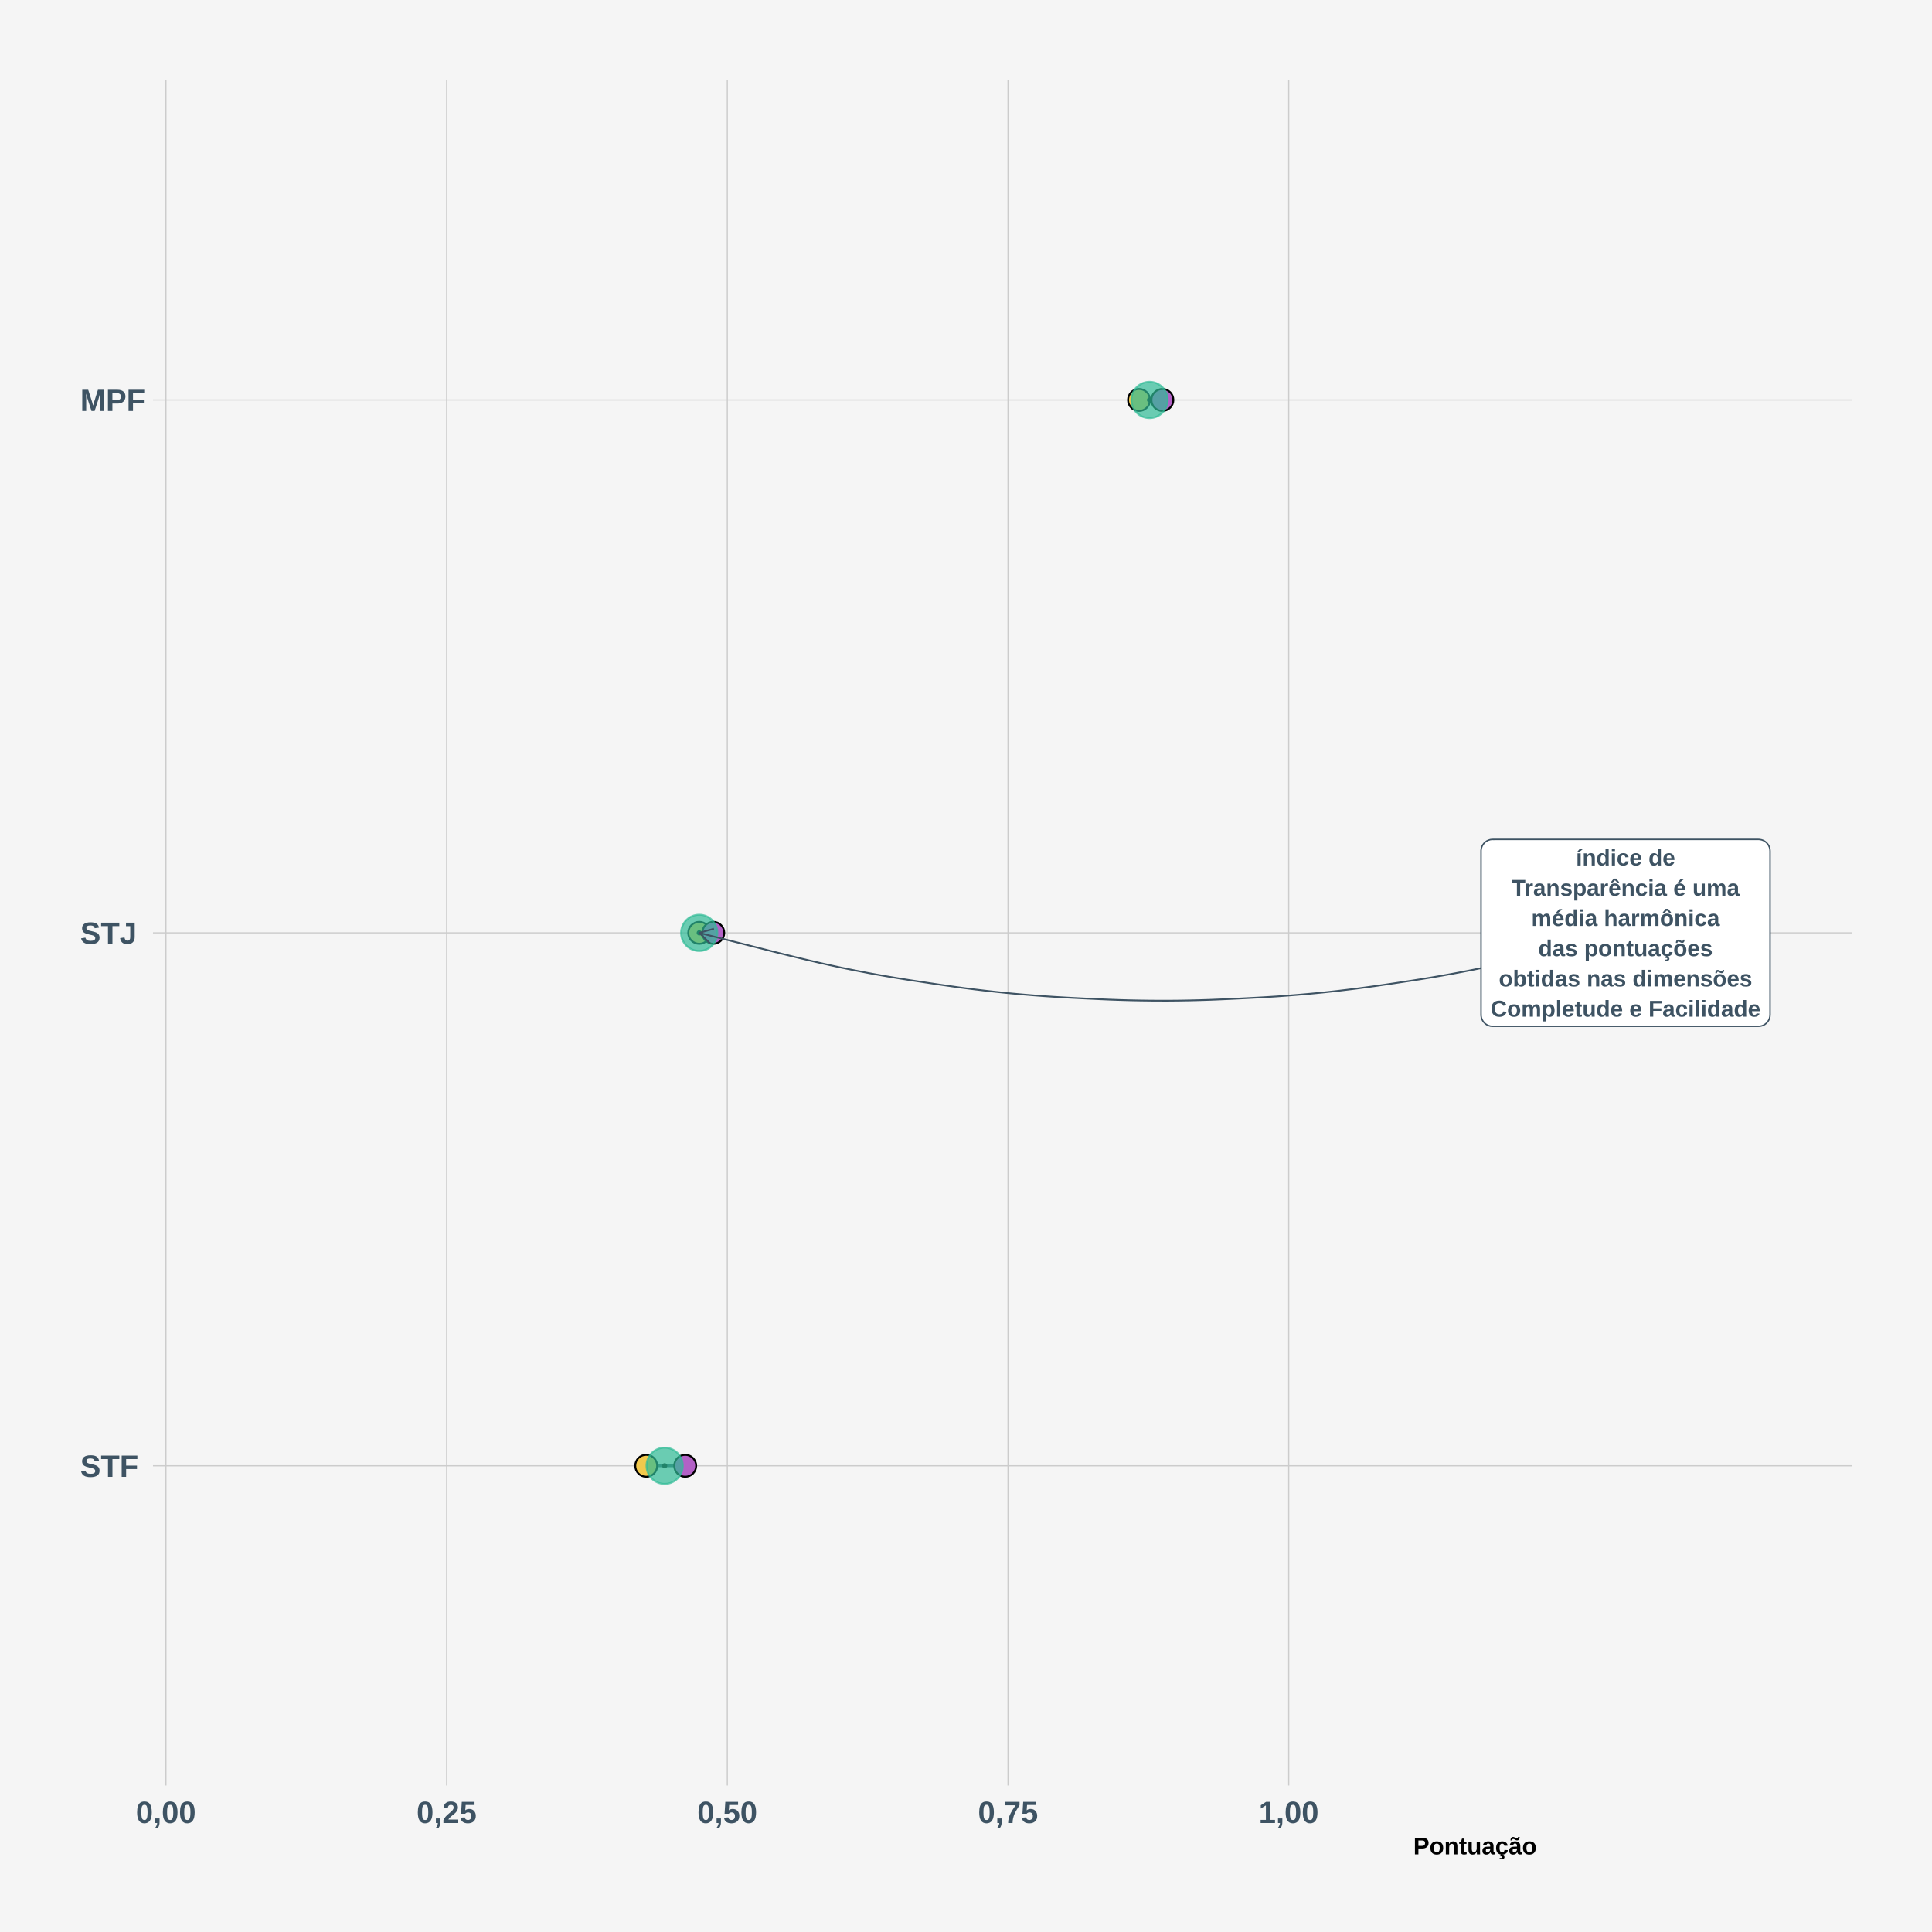
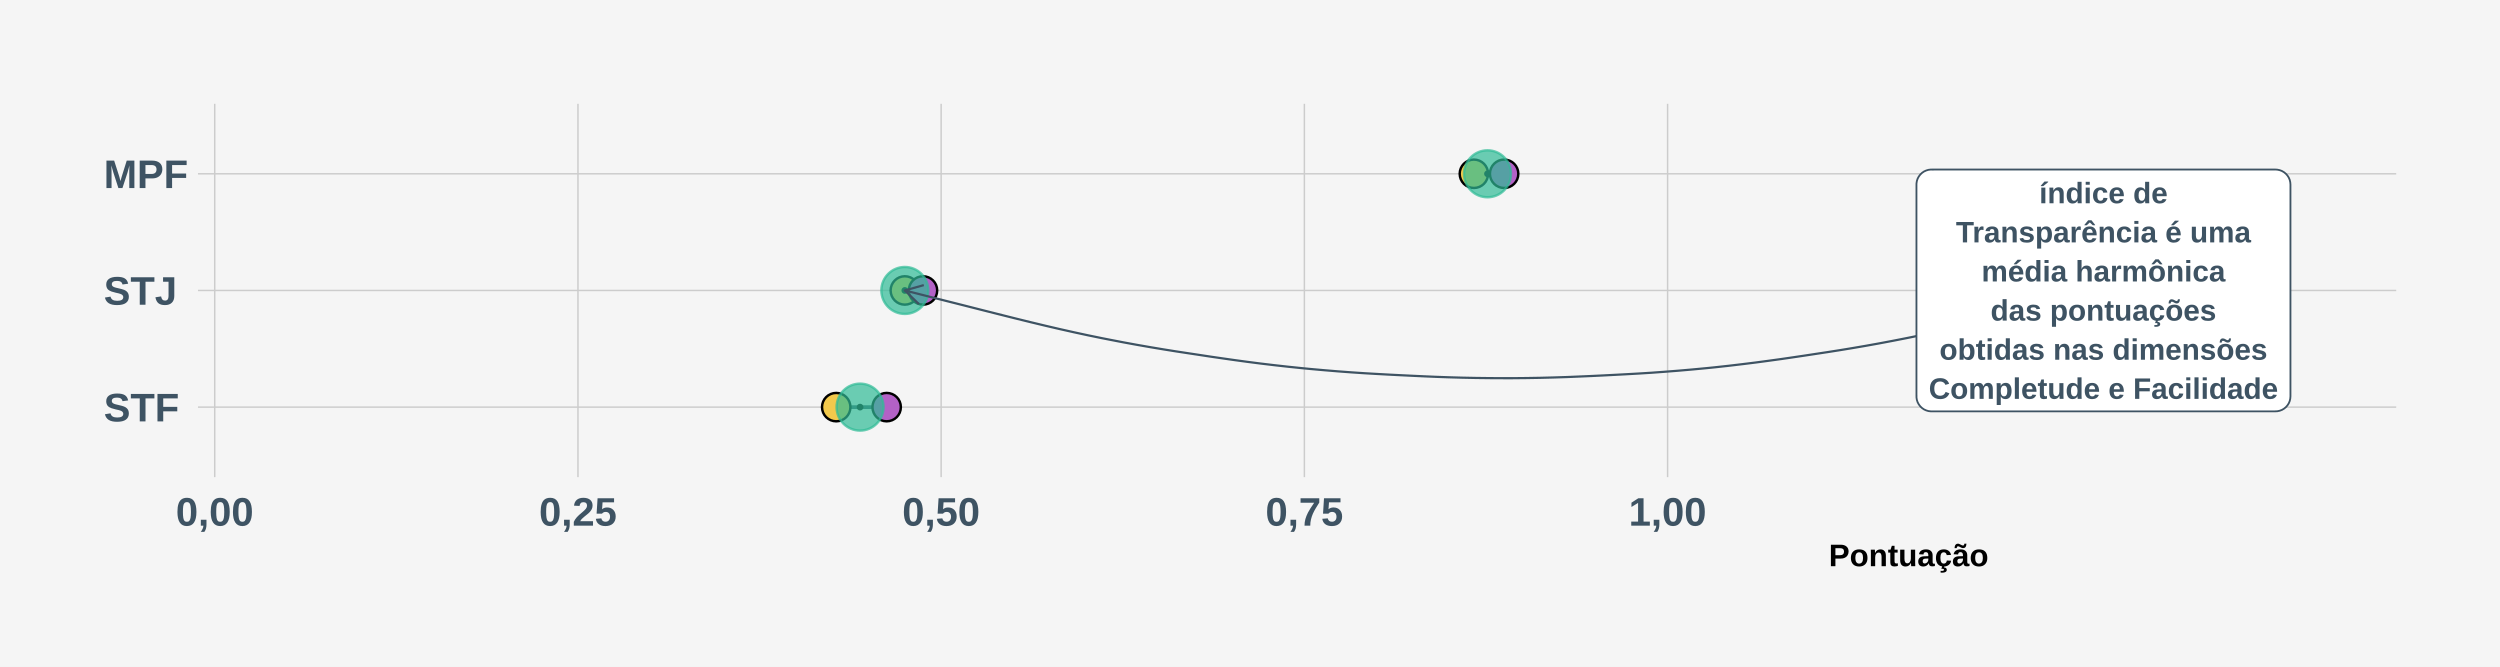
- <svg xmlns="http://www.w3.org/2000/svg" class="svglite" width="720.00pt" height="720.00pt" viewBox="0 0 720.00 720.00">
+ <svg xmlns="http://www.w3.org/2000/svg" class="svglite" width="720.00pt" height="192.00pt" viewBox="0 0 720.00 192.00">
  <defs>
    <style type="text/css">
    .svglite line, .svglite polyline, .svglite polygon, .svglite path, .svglite rect, .svglite circle {
      fill: none;
      stroke: #000000;
      stroke-linecap: round;
      stroke-linejoin: round;
      stroke-miterlimit: 10.00;
    }
    .svglite text {
      white-space: pre;
    }
  </style>
  </defs>
  <rect width="100%" height="100%" style="stroke: none; fill: #F5F5F5;" />
  <defs>
-     <clipPath id="cpMC4wMHw3MjAuMDB8MC4wMHw3MjAuMDA=">
-       <rect x="0.00" y="0.00" width="720.00" height="720.00" />
+     <clipPath id="cpMC4wMHw3MjAuMDB8MC4wMHwxOTIuMDA=">
+       <rect x="0.00" y="0.00" width="720.00" height="192.00" />
    </clipPath>
  </defs>
-   <g clip-path="url(#cpMC4wMHw3MjAuMDB8MC4wMHw3MjAuMDA=)">
-     <rect x="0.00" y="0.00" width="720.00" height="720.00" style="stroke-width: 1.12; stroke: none; fill: #F5F5F5;" />
+   <g clip-path="url(#cpMC4wMHw3MjAuMDB8MC4wMHwxOTIuMDA=)">
+     <rect x="0.00" y="0.00" width="720.00" height="192.00" style="stroke-width: 1.12; stroke: none; fill: #F5F5F5;" />
  </g>
  <defs>
-     <clipPath id="cpNTcuMDJ8NjkwLjExfDI5Ljg5fDY2NS40MQ==">
-       <rect x="57.02" y="29.89" width="633.09" height="635.52" />
+     <clipPath id="cpNTcuMDJ8NjkwLjExfDI5Ljg5fDEzNy40MQ==">
+       <rect x="57.02" y="29.89" width="633.09" height="107.52" />
    </clipPath>
  </defs>
-   <g clip-path="url(#cpNTcuMDJ8NjkwLjExfDI5Ljg5fDY2NS40MQ==)">
-     <polyline points="57.02,546.25 690.11,546.25 " style="stroke-width: 0.43; stroke: #CCCCCC; stroke-linecap: butt;" />
-     <polyline points="57.02,347.65 690.11,347.65 " style="stroke-width: 0.43; stroke: #CCCCCC; stroke-linecap: butt;" />
-     <polyline points="57.02,149.05 690.11,149.05 " style="stroke-width: 0.43; stroke: #CCCCCC; stroke-linecap: butt;" />
-     <polyline points="61.84,665.41 61.84,29.89 " style="stroke-width: 0.43; stroke: #CCCCCC; stroke-linecap: butt;" />
-     <polyline points="166.45,665.41 166.45,29.89 " style="stroke-width: 0.43; stroke: #CCCCCC; stroke-linecap: butt;" />
-     <polyline points="271.05,665.41 271.05,29.89 " style="stroke-width: 0.43; stroke: #CCCCCC; stroke-linecap: butt;" />
-     <polyline points="375.66,665.41 375.66,29.89 " style="stroke-width: 0.43; stroke: #CCCCCC; stroke-linecap: butt;" />
-     <polyline points="480.27,665.41 480.27,29.89 " style="stroke-width: 0.43; stroke: #CCCCCC; stroke-linecap: butt;" />
-     <polyline points="240.83,546.25 247.70,546.25 255.36,546.25 " style="stroke-width: 1.07; stroke: #3E5363; stroke-linecap: butt;" />
-     <polyline points="260.59,347.65 260.59,347.65 265.82,347.65 " style="stroke-width: 1.07; stroke: #3E5363; stroke-linecap: butt;" />
-     <polyline points="424.48,149.05 428.40,149.05 433.19,149.05 " style="stroke-width: 1.07; stroke: #3E5363; stroke-linecap: butt;" />
-     <circle cx="424.48" cy="149.05" r="4.09" style="stroke-width: 0.71; fill: #F2C94C;" />
-     <circle cx="433.19" cy="149.05" r="4.09" style="stroke-width: 0.71; fill: #B361C6;" />
-     <circle cx="240.83" cy="546.25" r="4.09" style="stroke-width: 0.71; fill: #F2C94C;" />
-     <circle cx="255.36" cy="546.25" r="4.09" style="stroke-width: 0.71; fill: #B361C6;" />
-     <circle cx="260.59" cy="347.65" r="4.09" style="stroke-width: 0.71; fill: #F2C94C;" />
-     <circle cx="265.82" cy="347.65" r="4.09" style="stroke-width: 0.71; fill: #B361C6;" />
-     <circle cx="428.40" cy="149.05" r="0.62" style="stroke-width: 0.71; fill: #000000;" />
-     <circle cx="247.70" cy="546.25" r="0.62" style="stroke-width: 0.71; fill: #000000;" />
-     <circle cx="260.59" cy="347.65" r="0.62" style="stroke-width: 0.71; fill: #000000;" />
-     <circle cx="428.40" cy="149.05" r="6.76" style="stroke-width: 0.71; stroke: #2FBB96; stroke-opacity: 0.70; fill: #2FBB96; fill-opacity: 0.70;" />
-     <circle cx="247.70" cy="546.25" r="6.76" style="stroke-width: 0.71; stroke: #2FBB96; stroke-opacity: 0.70; fill: #2FBB96; fill-opacity: 0.70;" />
-     <circle cx="260.59" cy="347.65" r="6.76" style="stroke-width: 0.71; stroke: #2FBB96; stroke-opacity: 0.70; fill: #2FBB96; fill-opacity: 0.70;" />
-     <polyline points="605.79,347.65 605.69,347.68 604.99,347.85 603.31,348.28 600.48,349.00 596.61,349.98 591.96,351.15 586.92,352.43 581.84,353.72 576.94,354.96 572.26,356.13 567.80,357.22 563.55,358.23 559.44,359.17 555.43,360.06 551.45,360.90 549.09,361.38 545.11,362.16 541.14,362.91 537.25,363.61 533.46,364.26 529.82,364.86 526.32,365.41 522.96,365.92 519.68,366.42 516.37,366.91 512.95,367.41 509.38,367.90 505.66,368.40 501.79,368.88 497.83,369.35 493.80,369.79 491.43,370.03 487.39,370.41 483.37,370.76 479.42,371.07 475.59,371.35 471.90,371.58 468.37,371.78 464.98,371.96 461.66,372.13 458.32,372.29 454.87,372.44 451.27,372.59 447.51,372.71 443.62,372.81 439.63,372.88 435.58,372.92 433.19,372.92 429.13,372.90 425.10,372.85 421.14,372.77 417.30,372.66 413.61,372.53 410.08,372.38 406.68,372.22 403.36,372.06 400.02,371.89 396.57,371.70 392.98,371.49 389.23,371.24 385.34,370.95 381.36,370.62 377.33,370.26 374.96,370.03 370.92,369.61 366.91,369.16 362.98,368.69 359.17,368.20 355.51,367.70 352.01,367.20 348.64,366.71 345.36,366.21 342.05,365.71 338.64,365.19 335.08,364.62 331.38,364.00 327.54,363.33 323.61,362.61 319.64,361.84 317.30,361.38 313.31,360.56 309.33,359.70 305.28,358.79 301.12,357.82 296.79,356.78 292.25,355.66 287.47,354.46 282.49,353.20 277.38,351.90 272.46,350.66 268.08,349.55 264.61,348.67 262.26,348.07 261.01,347.76 260.62,347.66 260.59,347.65 " style="stroke-width: 0.64; stroke: #3E5363; stroke-linecap: butt;" />
-     <polyline points="266.05,346.11 260.59,347.65 264.66,351.60 " style="stroke-width: 0.64; stroke: #3E5363; stroke-linecap: butt;" />
-     <polygon points="556.26,382.47 655.33,382.47 655.16,382.47 655.85,382.44 656.53,382.30 657.18,382.06 657.78,381.71 658.32,381.27 658.78,380.75 659.16,380.16 659.43,379.52 659.59,378.85 659.65,378.15 659.65,378.15 659.65,317.15 659.65,317.15 659.59,316.45 659.43,315.78 659.16,315.14 658.78,314.55 658.32,314.03 657.78,313.59 657.18,313.24 656.53,313.00 655.85,312.86 655.33,312.83 556.26,312.83 556.78,312.86 556.08,312.83 555.39,312.91 554.73,313.11 554.10,313.40 553.53,313.80 553.03,314.28 552.61,314.84 552.28,315.45 552.06,316.11 551.95,316.80 551.94,317.15 551.94,378.15 551.95,377.81 551.95,378.50 552.06,379.19 552.28,379.85 552.61,380.46 553.03,381.02 553.53,381.50 554.10,381.90 554.73,382.19 555.39,382.39 556.08,382.47 " style="stroke-width: 0.53; stroke: #3E5363; fill: #FFFFFF;" />
-     <text x="605.79" y="322.54" text-anchor="middle" style="font-size: 8.54px; font-weight: bold;fill: #3E5363; font-family: &quot;Arial&quot;;" textLength="36.98px" lengthAdjust="spacingAndGlyphs">índice de</text>
-     <text x="605.79" y="333.81" text-anchor="middle" style="font-size: 8.54px; font-weight: bold;fill: #3E5363; font-family: &quot;Arial&quot;;" textLength="84.89px" lengthAdjust="spacingAndGlyphs">Transparência é uma</text>
-     <text x="605.79" y="345.07" text-anchor="middle" style="font-size: 8.54px; font-weight: bold;fill: #3E5363; font-family: &quot;Arial&quot;;" textLength="70.18px" lengthAdjust="spacingAndGlyphs">média harmônica</text>
-     <text x="605.79" y="356.34" text-anchor="middle" style="font-size: 8.54px; font-weight: bold;fill: #3E5363; font-family: &quot;Arial&quot;;" textLength="64.96px" lengthAdjust="spacingAndGlyphs">das pontuações</text>
-     <text x="605.79" y="367.61" text-anchor="middle" style="font-size: 8.54px; font-weight: bold;fill: #3E5363; font-family: &quot;Arial&quot;;" textLength="94.36px" lengthAdjust="spacingAndGlyphs">obtidas nas dimensões</text>
-     <text x="605.79" y="378.87" text-anchor="middle" style="font-size: 8.54px; font-weight: bold;fill: #3E5363; font-family: &quot;Arial&quot;;" textLength="100.51px" lengthAdjust="spacingAndGlyphs">Completude e Facilidade</text>
+   <g clip-path="url(#cpNTcuMDJ8NjkwLjExfDI5Ljg5fDEzNy40MQ==)">
+     <polyline points="57.02,117.25 690.11,117.25 " style="stroke-width: 0.43; stroke: #CCCCCC; stroke-linecap: butt;" />
+     <polyline points="57.02,83.65 690.11,83.65 " style="stroke-width: 0.43; stroke: #CCCCCC; stroke-linecap: butt;" />
+     <polyline points="57.02,50.05 690.11,50.05 " style="stroke-width: 0.43; stroke: #CCCCCC; stroke-linecap: butt;" />
+     <polyline points="61.84,137.41 61.84,29.89 " style="stroke-width: 0.43; stroke: #CCCCCC; stroke-linecap: butt;" />
+     <polyline points="166.45,137.41 166.45,29.89 " style="stroke-width: 0.43; stroke: #CCCCCC; stroke-linecap: butt;" />
+     <polyline points="271.05,137.41 271.05,29.89 " style="stroke-width: 0.43; stroke: #CCCCCC; stroke-linecap: butt;" />
+     <polyline points="375.66,137.41 375.66,29.89 " style="stroke-width: 0.43; stroke: #CCCCCC; stroke-linecap: butt;" />
+     <polyline points="480.27,137.41 480.27,29.89 " style="stroke-width: 0.43; stroke: #CCCCCC; stroke-linecap: butt;" />
+     <polyline points="240.83,117.25 247.70,117.25 255.36,117.25 " style="stroke-width: 1.07; stroke: #3E5363; stroke-linecap: butt;" />
+     <polyline points="260.59,83.65 260.59,83.65 265.82,83.65 " style="stroke-width: 1.07; stroke: #3E5363; stroke-linecap: butt;" />
+     <polyline points="424.48,50.05 428.40,50.05 433.19,50.05 " style="stroke-width: 1.07; stroke: #3E5363; stroke-linecap: butt;" />
+     <circle cx="424.48" cy="50.05" r="4.09" style="stroke-width: 0.71; fill: #F2C94C;" />
+     <circle cx="433.19" cy="50.05" r="4.09" style="stroke-width: 0.71; fill: #B361C6;" />
+     <circle cx="240.83" cy="117.25" r="4.09" style="stroke-width: 0.71; fill: #F2C94C;" />
+     <circle cx="255.36" cy="117.25" r="4.09" style="stroke-width: 0.71; fill: #B361C6;" />
+     <circle cx="260.59" cy="83.65" r="4.09" style="stroke-width: 0.71; fill: #F2C94C;" />
+     <circle cx="265.82" cy="83.65" r="4.09" style="stroke-width: 0.71; fill: #B361C6;" />
+     <circle cx="428.40" cy="50.05" r="0.62" style="stroke-width: 0.71; fill: #000000;" />
+     <circle cx="247.70" cy="117.25" r="0.62" style="stroke-width: 0.71; fill: #000000;" />
+     <circle cx="260.59" cy="83.65" r="0.62" style="stroke-width: 0.71; fill: #000000;" />
+     <circle cx="428.40" cy="50.05" r="6.76" style="stroke-width: 0.71; stroke: #2FBB96; stroke-opacity: 0.70; fill: #2FBB96; fill-opacity: 0.70;" />
+     <circle cx="247.70" cy="117.25" r="6.76" style="stroke-width: 0.71; stroke: #2FBB96; stroke-opacity: 0.70; fill: #2FBB96; fill-opacity: 0.70;" />
+     <circle cx="260.59" cy="83.65" r="6.76" style="stroke-width: 0.71; stroke: #2FBB96; stroke-opacity: 0.70; fill: #2FBB96; fill-opacity: 0.70;" />
+     <polyline points="605.79,83.65 605.69,83.68 604.99,83.85 603.31,84.28 600.48,85.00 596.61,85.98 591.96,87.15 586.92,88.43 581.84,89.72 576.94,90.96 572.26,92.13 567.80,93.22 563.55,94.23 559.44,95.17 555.43,96.06 551.45,96.90 549.09,97.38 545.11,98.16 541.14,98.91 537.25,99.61 533.46,100.26 529.82,100.86 526.32,101.41 522.96,101.92 519.68,102.42 516.37,102.91 512.95,103.41 509.38,103.90 505.66,104.40 501.79,104.88 497.83,105.35 493.80,105.79 491.43,106.03 487.39,106.41 483.37,106.76 479.42,107.07 475.59,107.35 471.90,107.58 468.37,107.78 464.98,107.96 461.66,108.13 458.32,108.29 454.87,108.44 451.27,108.59 447.51,108.71 443.62,108.81 439.63,108.88 435.58,108.92 433.19,108.92 429.13,108.90 425.10,108.85 421.14,108.77 417.30,108.66 413.61,108.53 410.08,108.38 406.68,108.22 403.36,108.06 400.02,107.89 396.57,107.70 392.98,107.49 389.23,107.24 385.34,106.95 381.36,106.62 377.33,106.26 374.96,106.03 370.92,105.61 366.91,105.16 362.98,104.69 359.17,104.20 355.51,103.70 352.01,103.20 348.64,102.71 345.36,102.21 342.05,101.71 338.64,101.19 335.08,100.62 331.38,100.00 327.54,99.33 323.61,98.61 319.64,97.84 317.30,97.38 313.31,96.56 309.33,95.70 305.28,94.79 301.12,93.82 296.79,92.78 292.25,91.66 287.47,90.46 282.49,89.20 277.38,87.90 272.46,86.66 268.08,85.55 264.61,84.67 262.26,84.07 261.01,83.76 260.62,83.66 260.59,83.65 " style="stroke-width: 0.64; stroke: #3E5363; stroke-linecap: butt;" />
+     <polyline points="266.05,82.11 260.59,83.65 264.66,87.60 " style="stroke-width: 0.64; stroke: #3E5363; stroke-linecap: butt;" />
+     <polygon points="556.26,118.47 655.33,118.47 655.16,118.47 655.85,118.44 656.53,118.30 657.18,118.06 657.78,117.71 658.32,117.27 658.78,116.75 659.16,116.16 659.43,115.52 659.59,114.85 659.65,114.15 659.65,114.15 659.65,53.15 659.65,53.15 659.59,52.45 659.43,51.78 659.16,51.14 658.78,50.55 658.32,50.03 657.78,49.59 657.18,49.24 656.53,49.00 655.85,48.86 655.33,48.83 556.26,48.83 556.78,48.86 556.08,48.83 555.39,48.91 554.73,49.11 554.10,49.40 553.53,49.80 553.03,50.28 552.61,50.84 552.28,51.45 552.06,52.11 551.95,52.80 551.94,53.15 551.94,114.15 551.95,113.81 551.95,114.50 552.06,115.19 552.28,115.85 552.61,116.46 553.03,117.02 553.53,117.50 554.10,117.90 554.73,118.19 555.39,118.39 556.08,118.47 " style="stroke-width: 0.53; stroke: #3E5363; fill: #FFFFFF;" />
+     <text x="605.79" y="58.54" text-anchor="middle" style="font-size: 8.54px; font-weight: bold;fill: #3E5363; font-family: &quot;Arial&quot;;" textLength="36.98px" lengthAdjust="spacingAndGlyphs">índice de</text>
+     <text x="605.79" y="69.81" text-anchor="middle" style="font-size: 8.54px; font-weight: bold;fill: #3E5363; font-family: &quot;Arial&quot;;" textLength="84.89px" lengthAdjust="spacingAndGlyphs">Transparência é uma</text>
+     <text x="605.79" y="81.07" text-anchor="middle" style="font-size: 8.54px; font-weight: bold;fill: #3E5363; font-family: &quot;Arial&quot;;" textLength="70.18px" lengthAdjust="spacingAndGlyphs">média harmônica</text>
+     <text x="605.79" y="92.34" text-anchor="middle" style="font-size: 8.54px; font-weight: bold;fill: #3E5363; font-family: &quot;Arial&quot;;" textLength="64.96px" lengthAdjust="spacingAndGlyphs">das pontuações</text>
+     <text x="605.79" y="103.61" text-anchor="middle" style="font-size: 8.54px; font-weight: bold;fill: #3E5363; font-family: &quot;Arial&quot;;" textLength="94.36px" lengthAdjust="spacingAndGlyphs">obtidas nas dimensões</text>
+     <text x="605.79" y="114.87" text-anchor="middle" style="font-size: 8.54px; font-weight: bold;fill: #3E5363; font-family: &quot;Arial&quot;;" textLength="100.51px" lengthAdjust="spacingAndGlyphs">Completude e Facilidade</text>
  </g>
-   <g clip-path="url(#cpMC4wMHw3MjAuMDB8MC4wMHw3MjAuMDA=)">
-     <text x="29.89" y="550.37" style="font-size: 11.50px; font-weight: bold;fill: #3E5363; font-family: &quot;Arial&quot;;" textLength="21.72px" lengthAdjust="spacingAndGlyphs">STF</text>
-     <text x="29.89" y="351.76" style="font-size: 11.50px; font-weight: bold;fill: #3E5363; font-family: &quot;Arial&quot;;" textLength="21.09px" lengthAdjust="spacingAndGlyphs">STJ</text>
-     <text x="29.89" y="153.16" style="font-size: 11.50px; font-weight: bold;fill: #3E5363; font-family: &quot;Arial&quot;;" textLength="24.27px" lengthAdjust="spacingAndGlyphs">MPF</text>
-     <text x="61.84" y="679.40" text-anchor="middle" style="font-size: 11.50px; font-weight: bold;fill: #3E5363; font-family: &quot;Arial&quot;;" textLength="22.38px" lengthAdjust="spacingAndGlyphs">0,00</text>
-     <text x="166.45" y="679.40" text-anchor="middle" style="font-size: 11.50px; font-weight: bold;fill: #3E5363; font-family: &quot;Arial&quot;;" textLength="22.38px" lengthAdjust="spacingAndGlyphs">0,25</text>
-     <text x="271.05" y="679.40" text-anchor="middle" style="font-size: 11.50px; font-weight: bold;fill: #3E5363; font-family: &quot;Arial&quot;;" textLength="22.38px" lengthAdjust="spacingAndGlyphs">0,50</text>
-     <text x="375.66" y="679.40" text-anchor="middle" style="font-size: 11.50px; font-weight: bold;fill: #3E5363; font-family: &quot;Arial&quot;;" textLength="22.38px" lengthAdjust="spacingAndGlyphs">0,75</text>
-     <text x="480.27" y="679.40" text-anchor="middle" style="font-size: 11.50px; font-weight: bold;fill: #3E5363; font-family: &quot;Arial&quot;;" textLength="22.38px" lengthAdjust="spacingAndGlyphs">1,00</text>
-     <text x="572.70" y="691.06" text-anchor="end" style="font-size: 9.00px; font-weight: bold; font-family: &quot;Arial&quot;;" textLength="46.02px" lengthAdjust="spacingAndGlyphs">Pontuação</text>
+   <g clip-path="url(#cpMC4wMHw3MjAuMDB8MC4wMHwxOTIuMDA=)">
+     <text x="29.89" y="121.37" style="font-size: 11.50px; font-weight: bold;fill: #3E5363; font-family: &quot;Arial&quot;;" textLength="21.72px" lengthAdjust="spacingAndGlyphs">STF</text>
+     <text x="29.89" y="87.76" style="font-size: 11.50px; font-weight: bold;fill: #3E5363; font-family: &quot;Arial&quot;;" textLength="21.09px" lengthAdjust="spacingAndGlyphs">STJ</text>
+     <text x="29.89" y="54.16" style="font-size: 11.50px; font-weight: bold;fill: #3E5363; font-family: &quot;Arial&quot;;" textLength="24.27px" lengthAdjust="spacingAndGlyphs">MPF</text>
+     <text x="61.84" y="151.40" text-anchor="middle" style="font-size: 11.50px; font-weight: bold;fill: #3E5363; font-family: &quot;Arial&quot;;" textLength="22.38px" lengthAdjust="spacingAndGlyphs">0,00</text>
+     <text x="166.45" y="151.40" text-anchor="middle" style="font-size: 11.50px; font-weight: bold;fill: #3E5363; font-family: &quot;Arial&quot;;" textLength="22.38px" lengthAdjust="spacingAndGlyphs">0,25</text>
+     <text x="271.05" y="151.40" text-anchor="middle" style="font-size: 11.50px; font-weight: bold;fill: #3E5363; font-family: &quot;Arial&quot;;" textLength="22.38px" lengthAdjust="spacingAndGlyphs">0,50</text>
+     <text x="375.66" y="151.40" text-anchor="middle" style="font-size: 11.50px; font-weight: bold;fill: #3E5363; font-family: &quot;Arial&quot;;" textLength="22.38px" lengthAdjust="spacingAndGlyphs">0,75</text>
+     <text x="480.27" y="151.40" text-anchor="middle" style="font-size: 11.50px; font-weight: bold;fill: #3E5363; font-family: &quot;Arial&quot;;" textLength="22.38px" lengthAdjust="spacingAndGlyphs">1,00</text>
+     <text x="572.70" y="163.06" text-anchor="end" style="font-size: 9.00px; font-weight: bold; font-family: &quot;Arial&quot;;" textLength="46.02px" lengthAdjust="spacingAndGlyphs">Pontuação</text>
  </g>
</svg>
